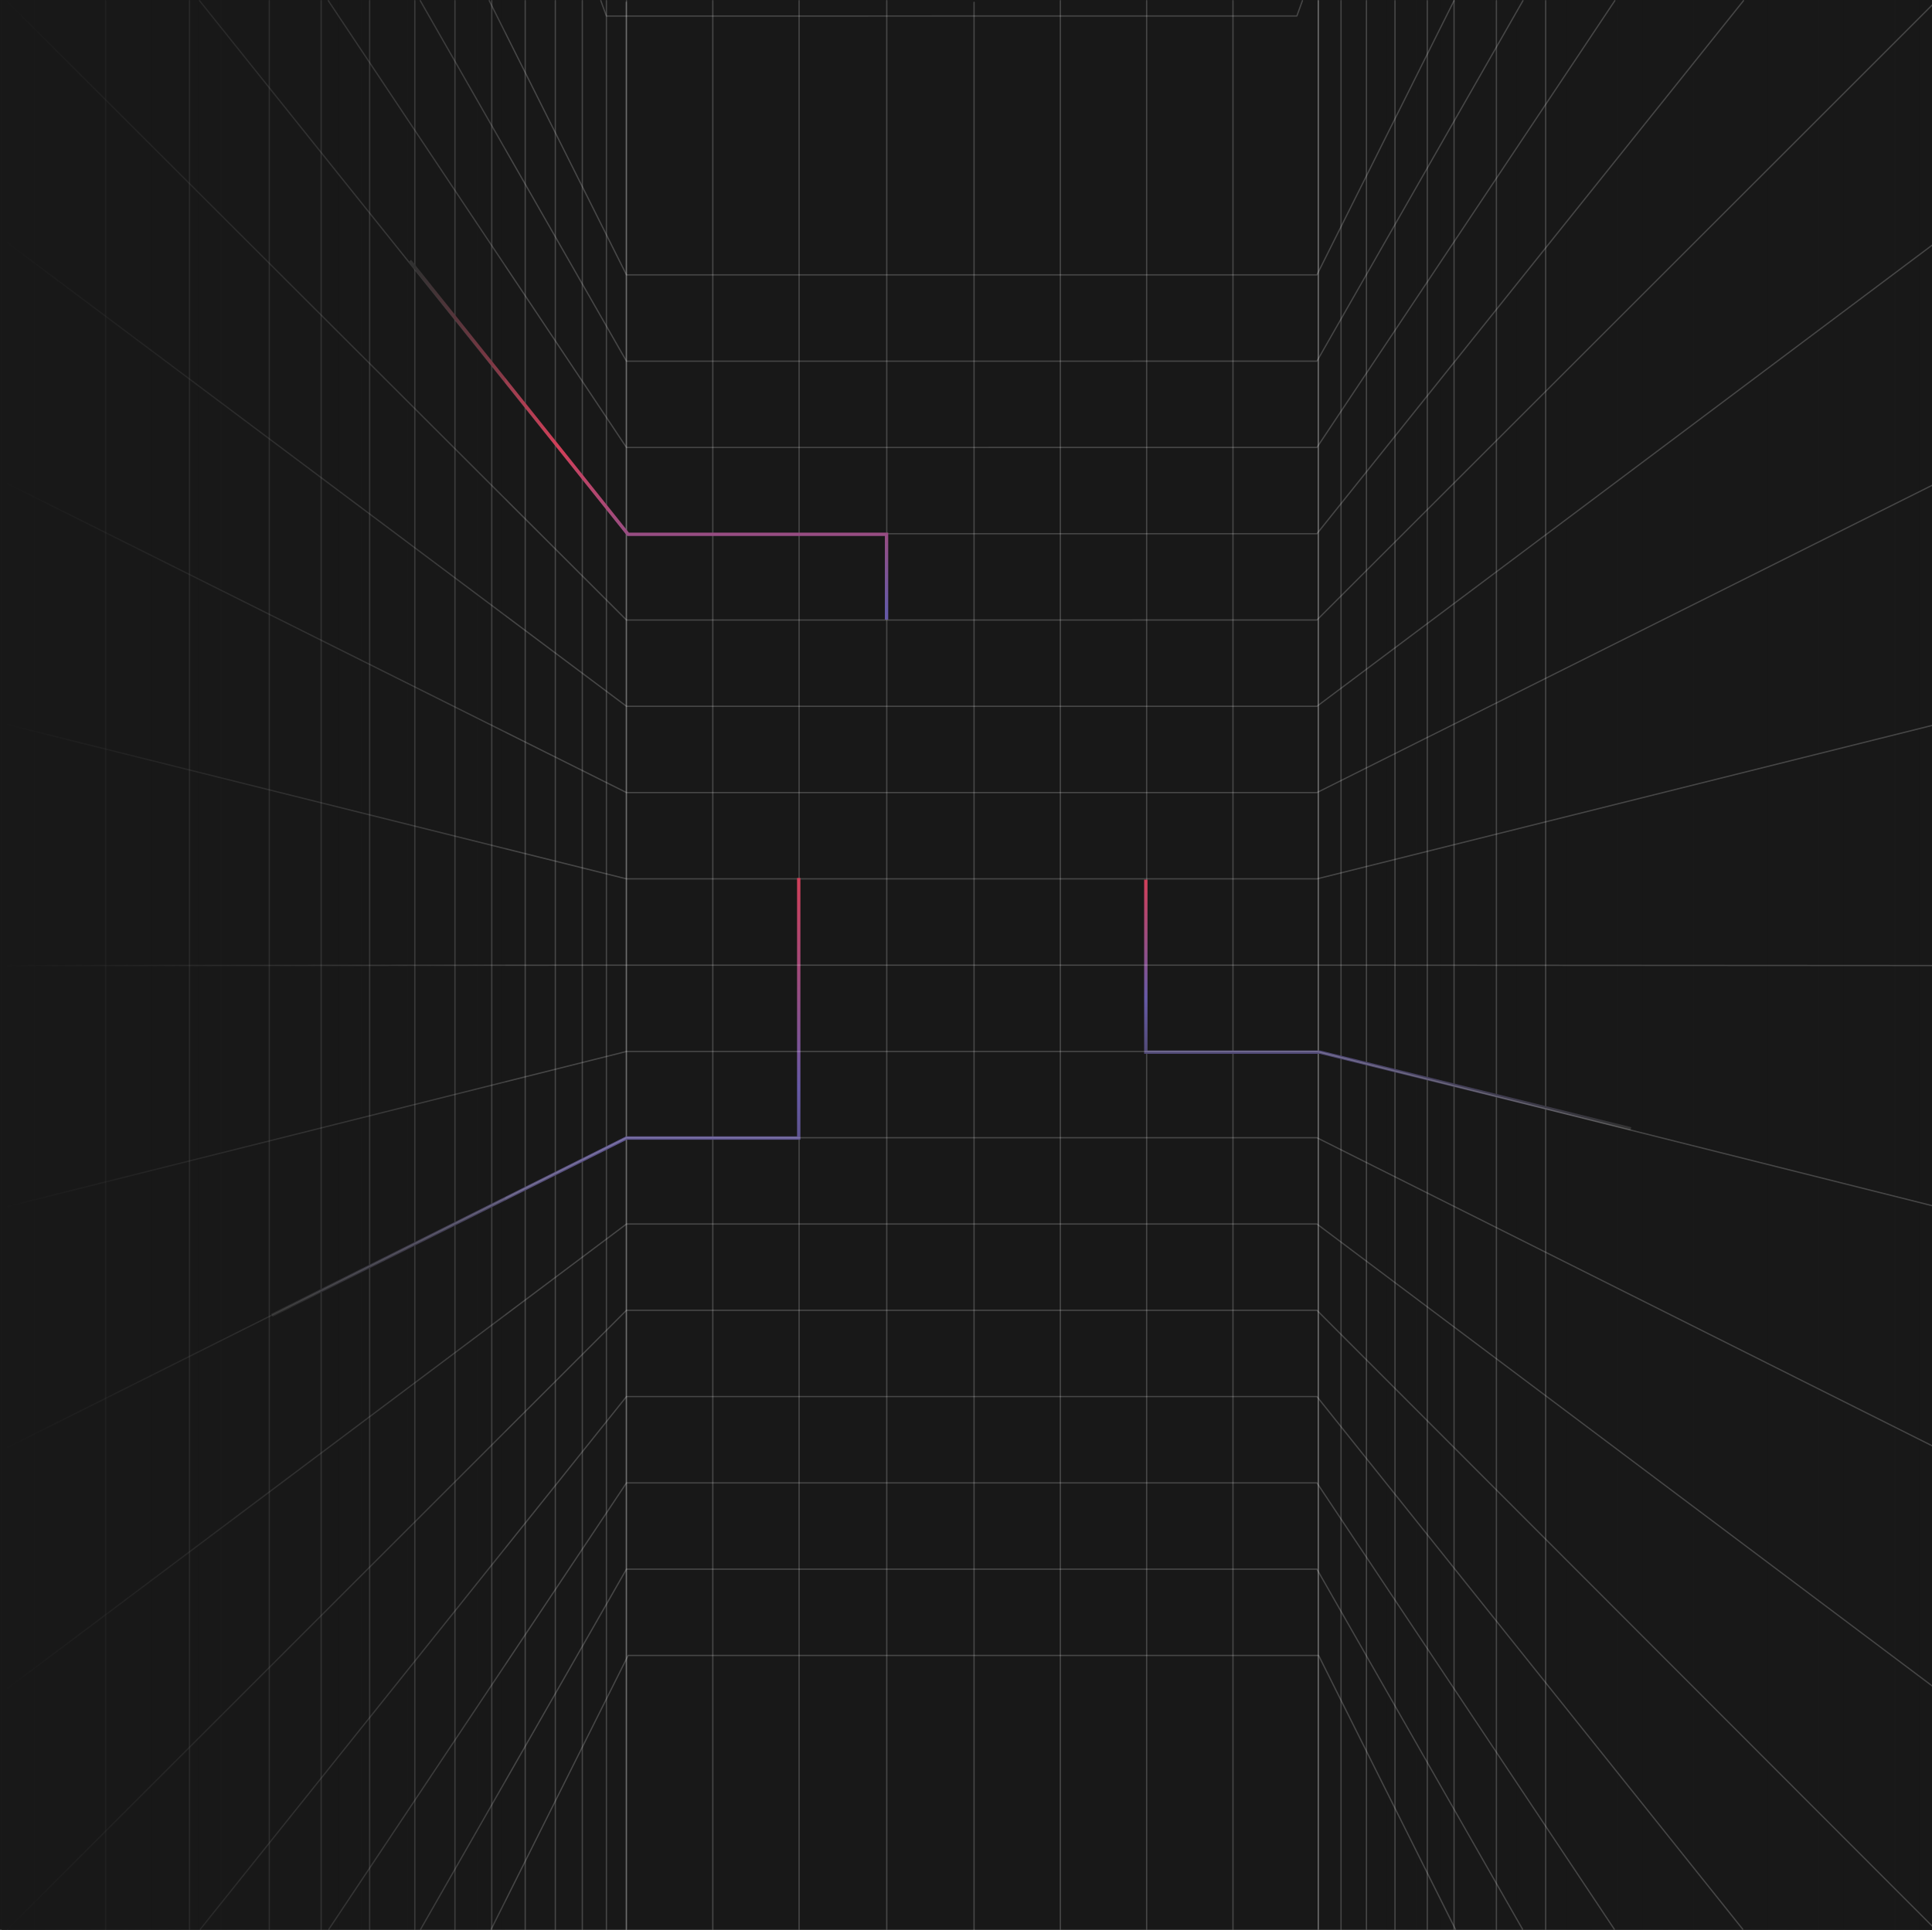
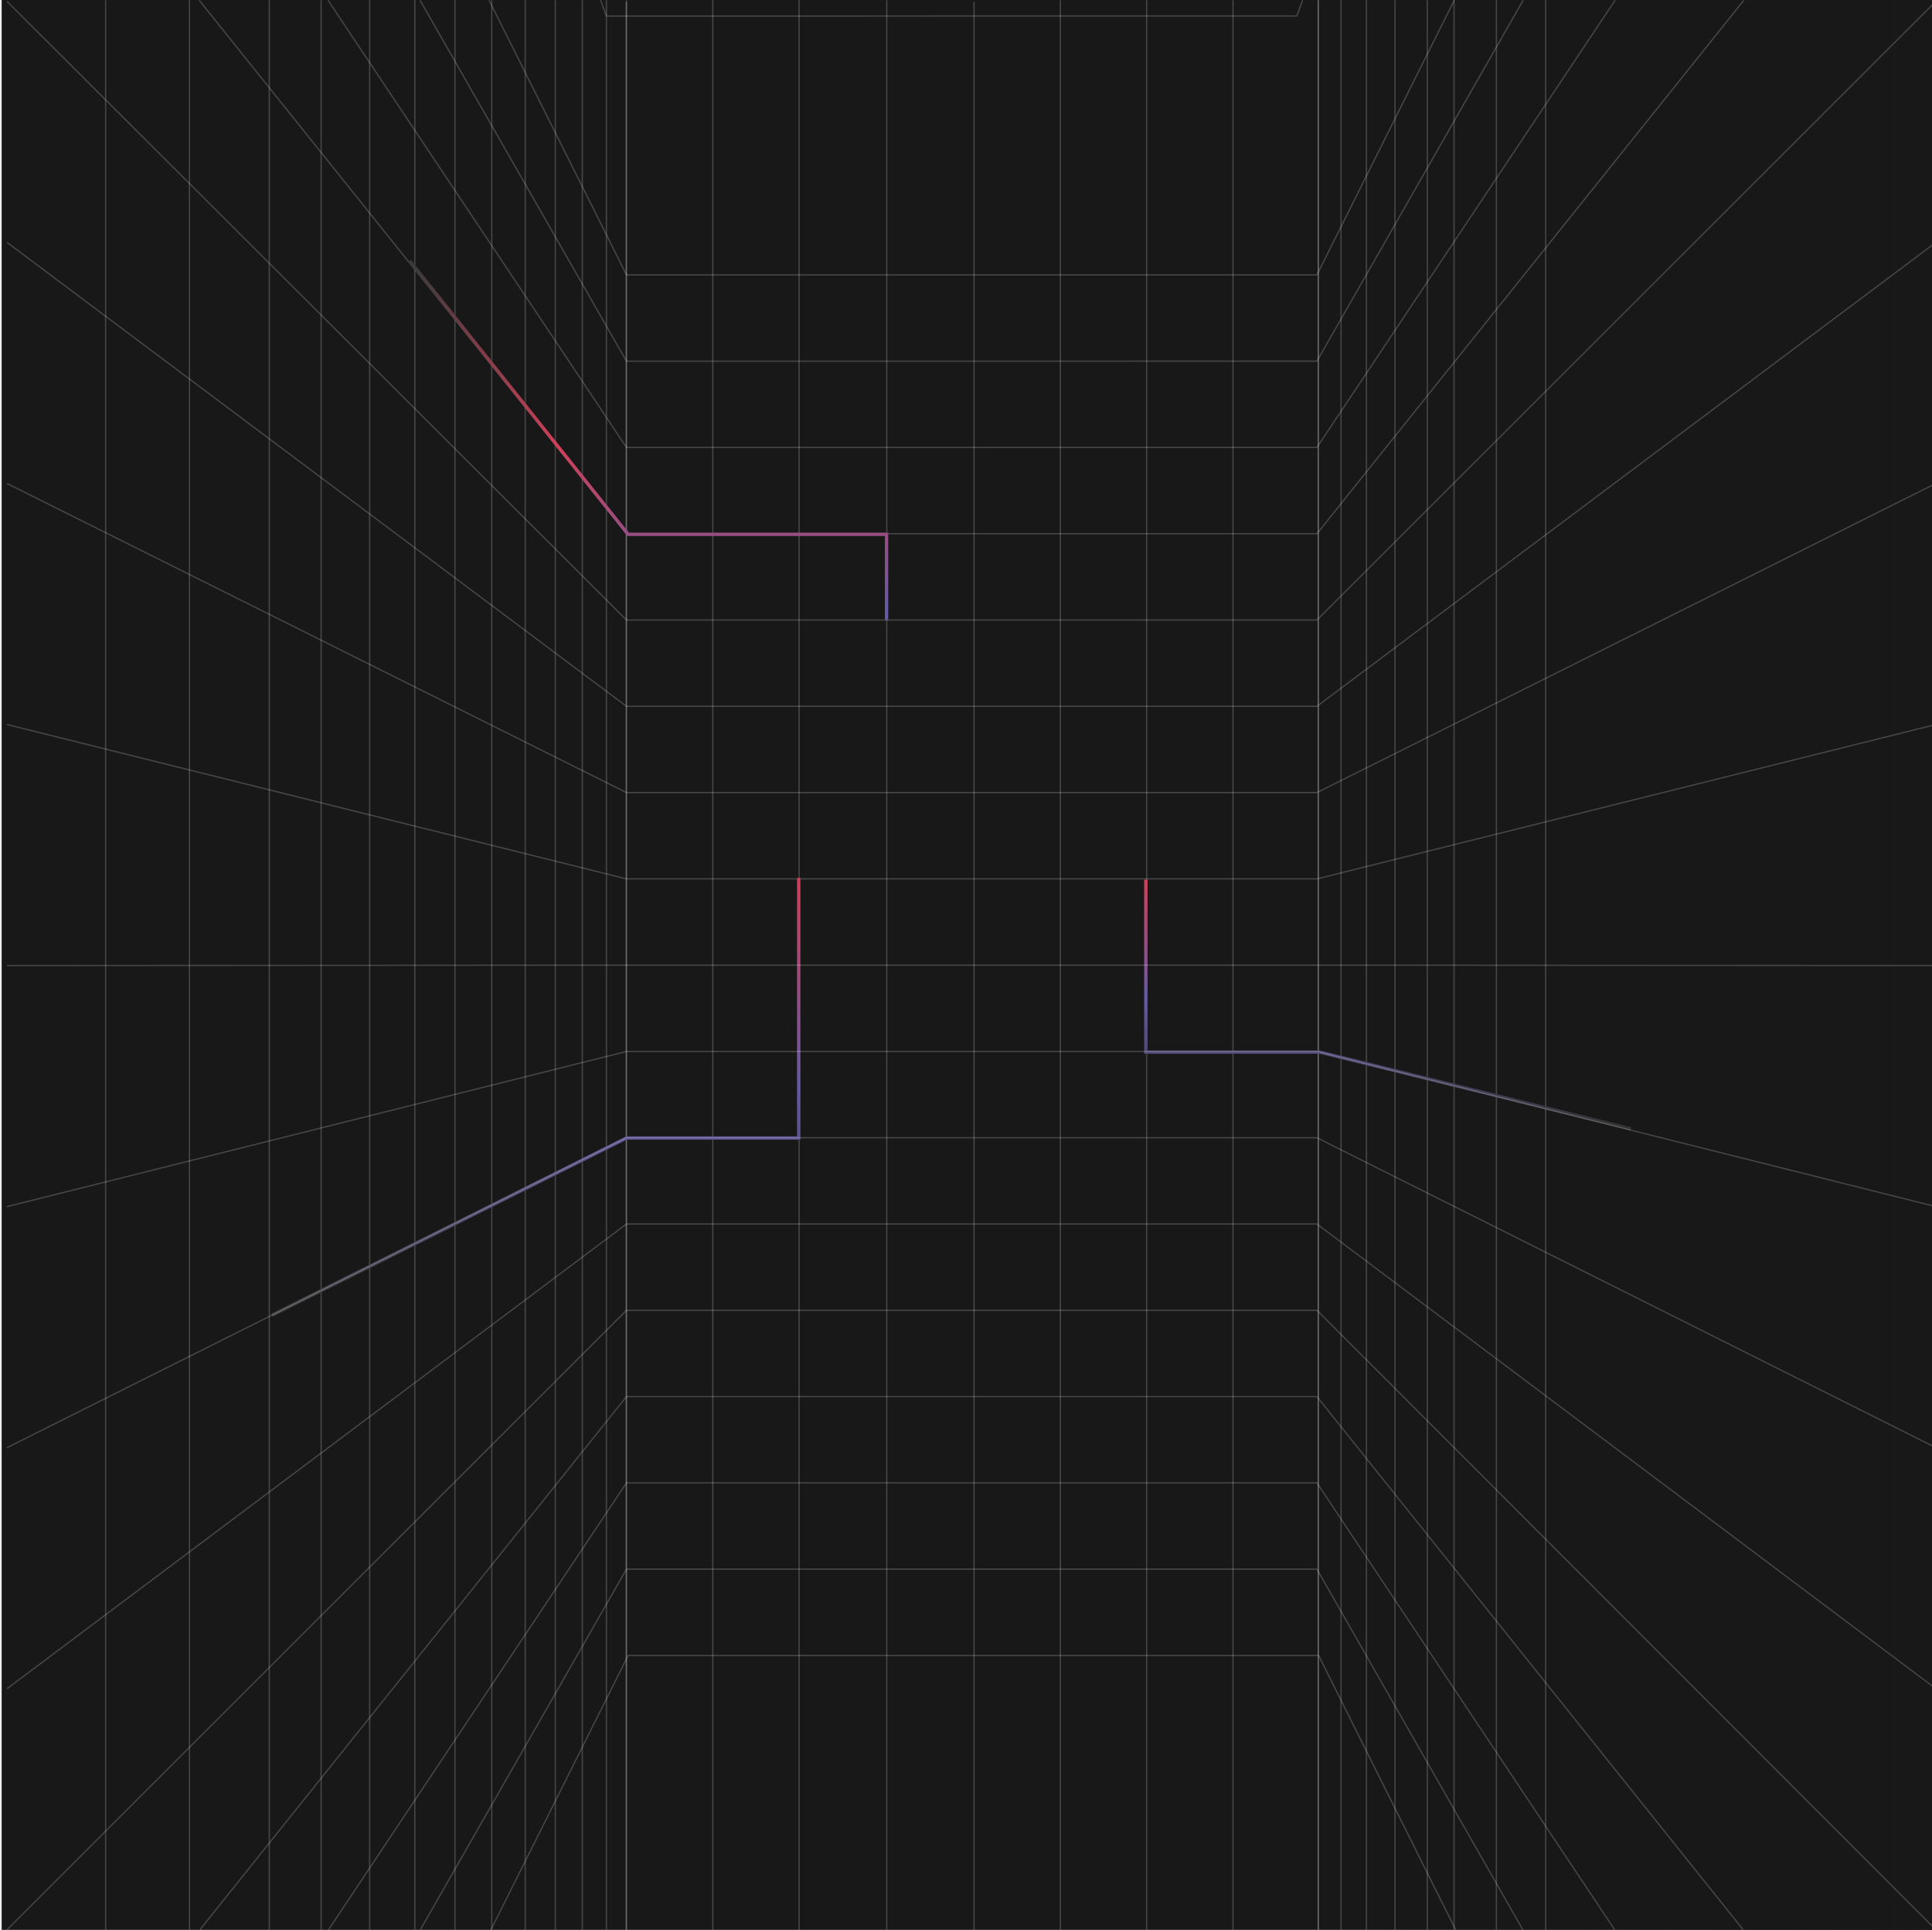
<svg xmlns="http://www.w3.org/2000/svg" width="1155" height="1154" viewBox="0 0 1155 1154" fill="none">
  <path d="M958.68 1154C958.465 1154 958.296 1153.83 958.296 1153.62V0.386C958.296 0.171 958.465 0.002 958.68 0.002C958.896 0.002 959.065 0.171 959.065 0.386V1153.62C959.065 1153.83 958.896 1154 958.68 1154Z" fill="white" fill-opacity="0.2" />
  <path d="M993.851 1154C993.636 1154 993.467 1153.83 993.467 1153.62V0.386C993.467 0.171 993.636 0.002 993.851 0.002C994.066 0.002 994.236 0.171 994.236 0.386V1153.62C994.236 1153.83 994.066 1154 993.851 1154Z" fill="white" fill-opacity="0.2" />
  <rect x="1" width="1155" height="1154" fill="#181818" />
  <rect width="326" height="1154" transform="matrix(-1 0 0 1 1155 0)" fill="url(#paint0_linear_3230_20)" />
  <path d="M374.526 267.951C374.395 267.951 374.28 267.89 374.203 267.782L195.936 0.601C195.821 0.425 195.867 0.186 196.044 0.071C196.221 -0.044 196.459 0.002 196.574 0.179L374.733 267.182L787.098 267.167L965.08 0.171C965.195 -0.006 965.434 -0.052 965.611 0.063C965.787 0.179 965.833 0.417 965.718 0.594L787.621 267.759C787.552 267.867 787.429 267.928 787.298 267.928L374.526 267.944V267.951Z" fill="white" fill-opacity="0.2" />
  <path d="M374.525 216.356C374.387 216.356 374.264 216.279 374.195 216.164L250.906 0.579C250.799 0.395 250.868 0.164 251.053 0.056C251.237 -0.051 251.468 0.018 251.575 0.202L374.756 215.595L787.082 215.58L910.124 0.195C910.232 0.01 910.463 -0.051 910.647 0.049C910.832 0.156 910.893 0.387 910.793 0.571L787.636 216.141C787.567 216.264 787.444 216.333 787.305 216.333L374.533 216.349L374.525 216.356Z" fill="white" fill-opacity="0.2" />
  <path d="M374.525 164.76C374.379 164.76 374.249 164.675 374.179 164.545L292.131 0.555C292.039 0.363 292.116 0.132 292.3 0.04C292.492 -0.052 292.723 0.025 292.815 0.209L374.764 163.983L787.059 163.968L868.923 0.217C869.016 0.025 869.246 -0.052 869.438 0.048C869.631 0.14 869.708 0.371 869.608 0.563L787.644 164.529C787.582 164.66 787.444 164.745 787.298 164.745L374.525 164.76Z" fill="white" fill-opacity="0.2" />
  <path d="M63.145 1154C62.93 1154 62.761 1153.83 62.761 1153.62V0.386C62.761 0.171 62.93 0.002 63.145 0.002C63.36 0.002 63.53 0.171 63.53 0.386V1153.62C63.53 1153.83 63.36 1154 63.145 1154Z" fill="white" fill-opacity="0.2" />
  <path d="M113.272 1154C113.057 1154 112.888 1153.83 112.888 1153.62V0.386C112.888 0.171 113.057 0.002 113.272 0.002C113.487 0.002 113.657 0.171 113.657 0.386V1153.62C113.657 1153.83 113.487 1154 113.272 1154Z" fill="white" fill-opacity="0.2" />
  <path d="M160.988 1154C160.773 1154 160.604 1153.83 160.604 1153.62V0.386C160.604 0.171 160.773 0.002 160.988 0.002C161.203 0.002 161.372 0.171 161.372 0.386V1153.62C161.372 1153.83 161.203 1154 160.988 1154Z" fill="white" fill-opacity="0.2" />
  <path d="M191.988 1154C191.773 1154 191.604 1153.83 191.604 1153.62V0.386C191.604 0.171 191.773 0.002 191.988 0.002C192.203 0.002 192.372 0.171 192.372 0.386V1153.62C192.372 1153.83 192.203 1154 191.988 1154Z" fill="white" fill-opacity="0.2" />
  <path d="M220.988 1154C220.773 1154 220.604 1153.83 220.604 1153.62V0.386C220.604 0.171 220.773 0.002 220.988 0.002C221.203 0.002 221.372 0.171 221.372 0.386V1153.62C221.372 1153.83 221.203 1154 220.988 1154Z" fill="white" fill-opacity="0.2" />
  <path d="M247.988 1154C247.773 1154 247.604 1153.83 247.604 1153.62V0.386C247.604 0.171 247.773 0.002 247.988 0.002C248.203 0.002 248.372 0.171 248.372 0.386V1153.62C248.372 1153.83 248.203 1154 247.988 1154Z" fill="white" fill-opacity="0.2" />
  <path d="M271.988 1154C271.773 1154 271.604 1153.83 271.604 1153.62V0.386C271.604 0.171 271.773 0.002 271.988 0.002C272.203 0.002 272.372 0.171 272.372 0.386V1153.62C272.372 1153.83 272.203 1154 271.988 1154Z" fill="white" fill-opacity="0.2" />
  <path d="M293.988 1154C293.773 1154 293.604 1153.83 293.604 1153.62V0.386C293.604 0.171 293.773 0.002 293.988 0.002C294.203 0.002 294.372 0.171 294.372 0.386V1153.62C294.372 1153.83 294.203 1154 293.988 1154Z" fill="white" fill-opacity="0.2" />
  <path d="M313.988 1154C313.773 1154 313.604 1153.83 313.604 1153.62V0.386C313.604 0.171 313.773 0.002 313.988 0.002C314.203 0.002 314.372 0.171 314.372 0.386V1153.62C314.372 1153.83 314.203 1154 313.988 1154Z" fill="white" fill-opacity="0.2" />
  <path d="M331.988 1154C331.773 1154 331.604 1153.83 331.604 1153.62V0.386C331.604 0.171 331.773 0.002 331.988 0.002C332.203 0.002 332.372 0.171 332.372 0.386V1153.62C332.372 1153.83 332.203 1154 331.988 1154Z" fill="white" fill-opacity="0.2" />
  <path d="M348.129 1154C347.913 1154 347.744 1153.83 347.744 1153.62V0.386C347.744 0.171 347.913 0.002 348.129 0.002C348.344 0.002 348.513 0.171 348.513 0.386V1153.62C348.513 1153.83 348.344 1154 348.129 1154Z" fill="white" fill-opacity="0.2" />
  <path d="M362.525 1154C362.31 1154 362.141 1153.83 362.141 1153.62V0.386C362.141 0.171 362.31 0.002 362.525 0.002C362.74 0.002 362.909 0.171 362.909 0.386V1153.62C362.909 1153.83 362.74 1154 362.525 1154Z" fill="white" fill-opacity="0.2" />
  <path d="M374.525 1154C374.31 1154 374.141 1153.83 374.141 1153.62V0.386C374.141 0.171 374.31 0.002 374.525 0.002C374.74 0.002 374.909 0.171 374.909 0.386V1153.62C374.909 1153.83 374.74 1154 374.525 1154Z" fill="white" fill-opacity="0.2" />
  <path d="M426.129 1154C425.913 1154 425.744 1153.83 425.744 1153.62V0.386C425.744 0.171 425.913 0.002 426.129 0.002C426.344 0.002 426.513 0.171 426.513 0.386V1153.62C426.513 1153.83 426.344 1154 426.129 1154Z" fill="white" fill-opacity="0.2" />
  <path d="M477.724 1154C477.509 1154 477.34 1153.83 477.34 1153.62V0.386C477.34 0.171 477.509 0.002 477.724 0.002C477.94 0.002 478.109 0.171 478.109 0.386V1153.62C478.109 1153.83 477.94 1154 477.724 1154Z" fill="white" fill-opacity="0.2" />
  <path d="M530.129 1154C529.913 1154 529.744 1153.83 529.744 1153.62V0.386C529.744 0.171 529.913 0.002 530.129 0.002C530.344 0.002 530.513 0.171 530.513 0.386V1153.62C530.513 1153.83 530.344 1154 530.129 1154Z" fill="white" fill-opacity="0.2" />
  <path d="M633.916 1154C633.7 1154 633.531 1153.83 633.531 1153.62V0.386C633.531 0.171 633.7 0.002 633.916 0.002C634.131 0.002 634.3 0.171 634.3 0.386V1153.62C634.3 1153.83 634.131 1154 633.916 1154Z" fill="white" fill-opacity="0.2" />
  <path d="M685.504 1154C685.288 1154 685.119 1153.83 685.119 1153.62V0.386C685.119 0.171 685.288 0.002 685.504 0.002C685.719 0.002 685.888 0.171 685.888 0.386V1153.62C685.888 1153.83 685.719 1154 685.504 1154Z" fill="white" fill-opacity="0.2" />
  <path d="M737.099 1154C736.884 1154 736.715 1153.83 736.715 1153.62V0.386C736.715 0.171 736.884 0.002 737.099 0.002C737.315 0.002 737.484 0.171 737.484 0.386V1153.62C737.484 1153.83 737.315 1154 737.099 1154Z" fill="white" fill-opacity="0.2" />
  <path d="M788.083 1154C787.867 1154 787.698 1153.83 787.698 1153.62V0.386C787.698 0.171 787.867 0.002 788.083 0.002C788.298 0.002 788.467 0.171 788.467 0.386V1153.62C788.467 1153.83 788.298 1154 788.083 1154Z" fill="white" fill-opacity="0.2" />
  <path d="M788.099 1154C787.884 1154 787.715 1153.83 787.715 1153.62V0.386C787.715 0.171 787.884 0.002 788.099 0.002C788.315 0.002 788.484 0.171 788.484 0.386V1153.62C788.484 1153.83 788.315 1154 788.099 1154Z" fill="white" fill-opacity="0.2" />
  <path d="M801.706 1154C801.49 1154 801.321 1153.83 801.321 1153.62V0.386C801.321 0.171 801.49 0.002 801.706 0.002C801.921 0.002 802.09 0.171 802.09 0.386V1153.62C802.09 1153.83 801.921 1154 801.706 1154Z" fill="white" fill-opacity="0.2" />
  <path d="M816.906 1154C816.691 1154 816.521 1153.83 816.521 1153.62V0.386C816.521 0.171 816.691 0.002 816.906 0.002C817.121 0.002 817.29 0.171 817.29 0.386V1153.62C817.29 1153.83 817.121 1154 816.906 1154Z" fill="white" fill-opacity="0.2" />
  <path d="M833.965 1154C833.75 1154 833.581 1153.83 833.581 1153.62V0.386C833.581 0.171 833.75 0.002 833.965 0.002C834.181 0.002 834.35 0.171 834.35 0.386V1153.62C834.35 1153.83 834.181 1154 833.965 1154Z" fill="white" fill-opacity="0.2" />
  <path d="M853.271 1154C853.056 1154 852.887 1153.83 852.887 1153.62V0.386C852.887 0.171 853.056 0.002 853.271 0.002C853.486 0.002 853.656 0.171 853.656 0.386V1153.62C853.656 1153.83 853.486 1154 853.271 1154Z" fill="white" fill-opacity="0.2" />
  <path d="M869.275 1154C869.06 1154 868.891 1153.83 868.891 1153.62V0.386C868.891 0.171 869.06 0.002 869.275 0.002C869.49 0.002 869.659 0.171 869.659 0.386V1153.62C869.659 1153.83 869.49 1154 869.275 1154Z" fill="white" fill-opacity="0.2" />
  <path d="M894.591 1154C894.376 1154 894.207 1153.83 894.207 1153.62V0.386C894.207 0.171 894.376 0.002 894.591 0.002C894.807 0.002 894.976 0.171 894.976 0.386V1153.62C894.976 1153.83 894.807 1154 894.591 1154Z" fill="white" fill-opacity="0.2" />
  <path d="M924.03 1154C923.815 1154 923.646 1153.83 923.646 1153.62V0.386C923.646 0.171 923.815 0.002 924.03 0.002C924.245 0.002 924.414 0.171 924.414 0.386V1153.62C924.414 1153.83 924.245 1154 924.03 1154Z" fill="white" fill-opacity="0.2" />
  <path d="M374.526 319.54C374.41 319.54 374.303 319.486 374.226 319.393L118.97 0.625C118.839 0.456 118.862 0.218 119.031 0.087C119.193 -0.044 119.439 -0.021 119.569 0.148L374.71 318.771H787.113L1042.02 0.148C1042.15 -0.013 1042.39 -0.044 1042.55 0.087C1042.72 0.218 1042.75 0.464 1042.62 0.625L787.605 319.386C787.536 319.478 787.421 319.532 787.306 319.532H374.526V319.54Z" fill="white" fill-opacity="0.2" />
  <path d="M362.525 9.973C362.364 9.973 362.218 9.873 362.164 9.72L358.82 0.517C358.751 0.317 358.85 0.094 359.05 0.025C359.25 -0.044 359.473 0.056 359.542 0.255L362.795 9.205L775.029 9.181L778.265 0.255C778.334 0.056 778.557 -0.044 778.757 0.025C778.957 0.094 779.057 0.317 778.988 0.517L775.659 9.697C775.605 9.85 775.459 9.95 775.298 9.95L362.525 9.973Z" fill="white" fill-opacity="0.2" />
  <path d="M374.525 371.142C374.426 371.142 374.326 371.104 374.256 371.027L4.115 1.278C3.962 1.132 3.962 0.886 4.115 0.732C4.269 0.578 4.507 0.578 4.661 0.732L374.695 370.366L787.152 370.35L1157.35 0.217C1157.5 0.063 1157.74 0.063 1157.89 0.217C1158.05 0.371 1158.05 0.609 1157.89 0.763L787.574 371.019C787.505 371.088 787.405 371.134 787.305 371.134L374.533 371.15L374.525 371.142Z" fill="white" fill-opacity="0.2" />
  <path d="M374.384 1155C374.169 1155 374 1154.83 374 1154.62V1.386C374 1.171 374.169 1.002 374.384 1.002C374.6 1.002 374.769 1.171 374.769 1.386V1154.62C374.769 1154.83 374.6 1155 374.384 1155Z" fill="white" fill-opacity="0.2" />
  <path d="M582.312 1155C582.097 1155 581.928 1154.83 581.928 1154.62V1.386C581.928 1.171 582.097 1.002 582.312 1.002C582.527 1.002 582.697 1.171 582.697 1.386V1154.62C582.697 1154.83 582.527 1155 582.312 1155Z" fill="white" fill-opacity="0.2" />
  <path d="M374.526 422.73C374.441 422.73 374.364 422.7 374.295 422.653L4.154 145.401C3.985 145.271 3.946 145.032 4.077 144.863C4.208 144.694 4.446 144.656 4.615 144.786L374.656 421.962H787.175L1157.39 144.394C1157.55 144.271 1157.79 144.302 1157.92 144.471C1158.05 144.64 1158.02 144.879 1157.85 145.009L787.529 422.646C787.459 422.692 787.383 422.723 787.298 422.723H374.526V422.73Z" fill="white" fill-opacity="0.2" />
  <path d="M245 156.002L375.5 319.502H530V370.502" stroke="url(#paint1_linear_3230_20)" stroke-width="2" />
  <path d="M374.525 474.326C374.464 474.326 374.41 474.311 374.356 474.288L4.215 289.532C4.023 289.44 3.946 289.21 4.046 289.017C4.138 288.825 4.369 288.748 4.561 288.848L374.625 473.557H787.213L1157.45 288.579C1157.64 288.487 1157.87 288.564 1157.96 288.748C1158.05 288.94 1157.98 289.171 1157.79 289.263L787.474 474.272C787.42 474.295 787.359 474.311 787.305 474.311H374.525V474.326Z" fill="white" fill-opacity="0.2" />
  <path d="M374.526 525.921C374.526 525.921 374.464 525.921 374.433 525.914L4.292 433.655C4.085 433.601 3.962 433.394 4.016 433.186C4.069 432.979 4.277 432.856 4.485 432.909L374.579 525.152H787.259L1157.53 432.771C1157.74 432.717 1157.95 432.848 1158 433.048C1158.05 433.255 1157.92 433.463 1157.72 433.517L787.405 525.906C787.405 525.906 787.344 525.914 787.313 525.914H374.526V525.921Z" fill="white" fill-opacity="0.2" />
  <path d="M162.5 786.502L374.5 680.502H477.5V525.002" stroke="url(#paint2_linear_3230_20)" stroke-width="2" />
  <path d="M975 675L789.038 629.154H685V526" stroke="url(#paint3_linear_3230_20)" stroke-width="2" />
  <path d="M4.384 577.755C4.169 577.755 4 577.586 4 577.371C4 577.156 4.169 576.986 4.384 576.986L374.525 576.748H787.298L1157.62 576.979C1157.83 576.979 1158 577.148 1158 577.363C1158 577.578 1157.83 577.748 1157.62 577.748L787.298 577.517H374.525L4.384 577.755Z" fill="white" fill-opacity="0.2" />
  <path d="M1157.62 721.963C1157.62 721.963 1157.55 721.963 1157.52 721.956L787.259 629.113H374.579L4.476 721.84C4.269 721.886 4.061 721.771 4.007 721.563C3.953 721.356 4.084 721.148 4.284 721.094L374.425 628.359C374.425 628.359 374.487 628.352 374.517 628.352H787.29C787.29 628.352 787.351 628.352 787.382 628.359L1157.7 721.21C1157.91 721.264 1158.03 721.471 1157.98 721.679C1157.93 721.856 1157.78 721.971 1157.6 721.971L1157.62 721.963Z" fill="white" fill-opacity="0.2" />
  <path d="M1157.62 866.186C1157.55 866.186 1157.5 866.171 1157.45 866.148L787.213 680.716H374.617L4.553 865.902C4.361 865.994 4.13 865.917 4.038 865.733C3.946 865.541 4.023 865.31 4.207 865.218L374.348 679.986C374.402 679.963 374.464 679.947 374.517 679.947H787.29C787.351 679.947 787.405 679.963 787.459 679.986L1157.78 865.464C1157.97 865.556 1158.05 865.787 1157.95 865.979C1157.88 866.117 1157.75 866.194 1157.6 866.194L1157.62 866.186Z" fill="white" fill-opacity="0.2" />
  <path d="M1157.62 1010.4C1157.54 1010.4 1157.45 1010.38 1157.39 1010.32L787.175 732.304H374.656L4.615 1009.96C4.446 1010.09 4.208 1010.05 4.077 1009.88C3.946 1009.71 3.985 1009.47 4.154 1009.34L374.295 731.612C374.364 731.558 374.441 731.535 374.526 731.535H787.298C787.383 731.535 787.459 731.566 787.529 731.62L1157.84 1009.72C1158.01 1009.85 1158.05 1010.09 1157.92 1010.26C1157.84 1010.36 1157.72 1010.41 1157.61 1010.41L1157.62 1010.4Z" fill="white" fill-opacity="0.2" />
  <path d="M1156.99 1154C1156.89 1154 1156.79 1153.96 1156.72 1153.89L787.144 783.9H374.687L4.776 1153.89C4.623 1154.04 4.384 1154.04 4.231 1153.89C4.077 1153.73 4.077 1153.49 4.231 1153.34L374.249 783.238C374.318 783.169 374.418 783.123 374.518 783.123H787.29C787.39 783.123 787.49 783.162 787.559 783.238L1157.25 1153.34C1157.41 1153.49 1157.41 1153.73 1157.25 1153.89C1157.18 1153.96 1157.08 1154 1156.99 1154H1156.99Z" fill="white" fill-opacity="0.2" />
  <path d="M119.746 1154C119.661 1154 119.577 1153.97 119.508 1153.92C119.339 1153.79 119.316 1153.54 119.446 1153.38L374.226 834.873C374.295 834.78 374.41 834.727 374.526 834.727H787.298C787.413 834.727 787.528 834.788 787.598 834.873L1042.15 1153.37C1042.28 1153.54 1042.26 1153.78 1042.09 1153.91C1041.92 1154.04 1041.69 1154.02 1041.55 1153.85L787.113 835.488H374.71L120.046 1153.85C119.969 1153.94 119.861 1153.99 119.746 1153.99V1154Z" fill="white" fill-opacity="0.2" />
  <path d="M196.589 1154C196.52 1154 196.443 1153.98 196.374 1153.94C196.197 1153.82 196.151 1153.59 196.266 1153.41L374.21 886.498C374.279 886.391 374.402 886.329 374.533 886.329L787.305 886.344C787.436 886.344 787.551 886.406 787.628 886.514L965.402 1153.42C965.518 1153.59 965.471 1153.83 965.295 1153.95C965.118 1154.06 964.88 1154.02 964.764 1153.84L787.105 887.106L374.74 887.09L196.912 1153.83C196.835 1153.94 196.72 1154 196.589 1154Z" fill="white" fill-opacity="0.2" />
  <path d="M251.484 1154C251.414 1154 251.353 1153.99 251.291 1153.95C251.107 1153.84 251.045 1153.61 251.145 1153.43L374.187 938.109C374.257 937.986 374.38 937.917 374.518 937.917H787.29C787.429 937.917 787.559 937.994 787.621 938.117L910.548 1153.43C910.655 1153.61 910.586 1153.84 910.401 1153.95C910.217 1154.05 909.986 1153.99 909.879 1153.8L787.067 938.686H374.749L251.814 1153.8C251.745 1153.92 251.614 1153.99 251.484 1153.99V1154Z" fill="white" fill-opacity="0.2" />
  <path d="M870.085 1154C869.946 1154 869.808 1153.92 869.739 1153.79L788.059 990.289H375.764L294 1153.79C293.907 1153.98 293.677 1154.06 293.484 1153.96C293.292 1153.86 293.215 1153.63 293.315 1153.44L375.187 989.72C375.249 989.589 375.387 989.505 375.533 989.505H788.305C788.451 989.513 788.582 989.597 788.651 989.728L870.438 1153.44C870.531 1153.63 870.454 1153.86 870.269 1153.96C870.215 1153.99 870.154 1153.99 870.1 1153.99L870.085 1154Z" fill="white" fill-opacity="0.2" />
  <rect width="302" height="1154" fill="url(#paint4_linear_3230_20)" />
  <defs>
    <linearGradient id="paint0_linear_3230_20" x1="-8.20844e-06" y1="646.994" x2="361.015" y2="646.994" gradientUnits="userSpaceOnUse">
      <stop stop-color="#181818" />
      <stop offset="1" stop-color="#181818" stop-opacity="0" />
-       <animate attributeName="x1" values="-0;361; -0" dur="12s" repeatCount="indefinite" />
-       <animate attributeName="x2" values="361; -0; 361" dur="12s" repeatCount="indefinite" />
+       <animate attributeName="x1" values="-100;461;-100" dur="15s" repeatCount="indefinite" />
+       <animate attributeName="y1" values="646;846;646" dur="18s" repeatCount="indefinite" />
+       <animate attributeName="x2" values="361;-100;361" dur="15s" repeatCount="indefinite" />
+       <animate attributeName="y2" values="846;646;846" dur="18s" repeatCount="indefinite" />
    </linearGradient>
    <linearGradient id="paint1_linear_3230_20" x1="387.5" y1="156.002" x2="387.5" y2="370.502" gradientUnits="userSpaceOnUse">
      <stop offset="0.015" stop-color="#3A3A3A" />
      <stop offset="0.52" stop-color="#D13F59" />
      <stop offset="0.97" stop-color="#6659A6" />
-       <animate attributeName="y1" values="156;370;156" dur="10s" repeatCount="indefinite" />
-       <animate attributeName="y2" values="370;156;370" dur="10s" repeatCount="indefinite" />
+       <animate attributeName="x1" values="287;487;287" dur="20s" repeatCount="indefinite" />
+       <animate attributeName="y1" values="56;470;56" dur="17s" repeatCount="indefinite" />
+       <animate attributeName="x2" values="487;287;487" dur="20s" repeatCount="indefinite" />
+       <animate attributeName="y2" values="470;56;470" dur="17s" repeatCount="indefinite" />
    </linearGradient>
    <linearGradient id="paint2_linear_3230_20" x1="320" y1="525.002" x2="320" y2="786.502" gradientUnits="userSpaceOnUse">
      <stop stop-color="#D13F59" />
      <stop offset="0.48" stop-color="#6659A6" />
      <stop offset="0.985" stop-color="#3E3E3E" />
-       <animate attributeName="y1" values="525;786;525" dur="12s" repeatCount="indefinite" />
-       <animate attributeName="y2" values="786;525;786" dur="12s" repeatCount="indefinite" />
+       <animate attributeName="x1" values="220;420;220" dur="22s" repeatCount="indefinite" />
+       <animate attributeName="y1" values="425;886;425" dur="19s" repeatCount="indefinite" />
+       <animate attributeName="x2" values="420;220;420" dur="22s" repeatCount="indefinite" />
+       <animate attributeName="y2" values="886;425;886" dur="19s" repeatCount="indefinite" />
    </linearGradient>
    <linearGradient id="paint3_linear_3230_20" x1="830" y1="526" x2="830" y2="675" gradientUnits="userSpaceOnUse">
      <stop stop-color="#D13F59" />
      <stop offset="0.475" stop-color="#6659A6" />
      <stop offset="0.995" stop-color="#333333" />
-       <animate attributeName="y1" values="526;675;526" dur="8s" repeatCount="indefinite" />
-       <animate attributeName="y2" values="675;526;675" dur="8s" repeatCount="indefinite" />
-     </linearGradient>
-     <linearGradient id="paint4_linear_3230_20" x1="-7.60414e-06" y1="646.994" x2="334.437" y2="646.994" gradientUnits="userSpaceOnUse">
-       <stop stop-color="#181818" />
-       <stop offset="1" stop-color="#181818" stop-opacity="0" />
+       <animate attributeName="x1" values="730;930;730" dur="16s" repeatCount="indefinite" />
+       <animate attributeName="y1" values="426;775;426" dur="14s" repeatCount="indefinite" />
+       <animate attributeName="x2" values="930;730;930" dur="16s" repeatCount="indefinite" />
+       <animate attributeName="y2" values="775;426;775" dur="14s" repeatCount="indefinite" />
    </linearGradient>
  </defs>
</svg>
